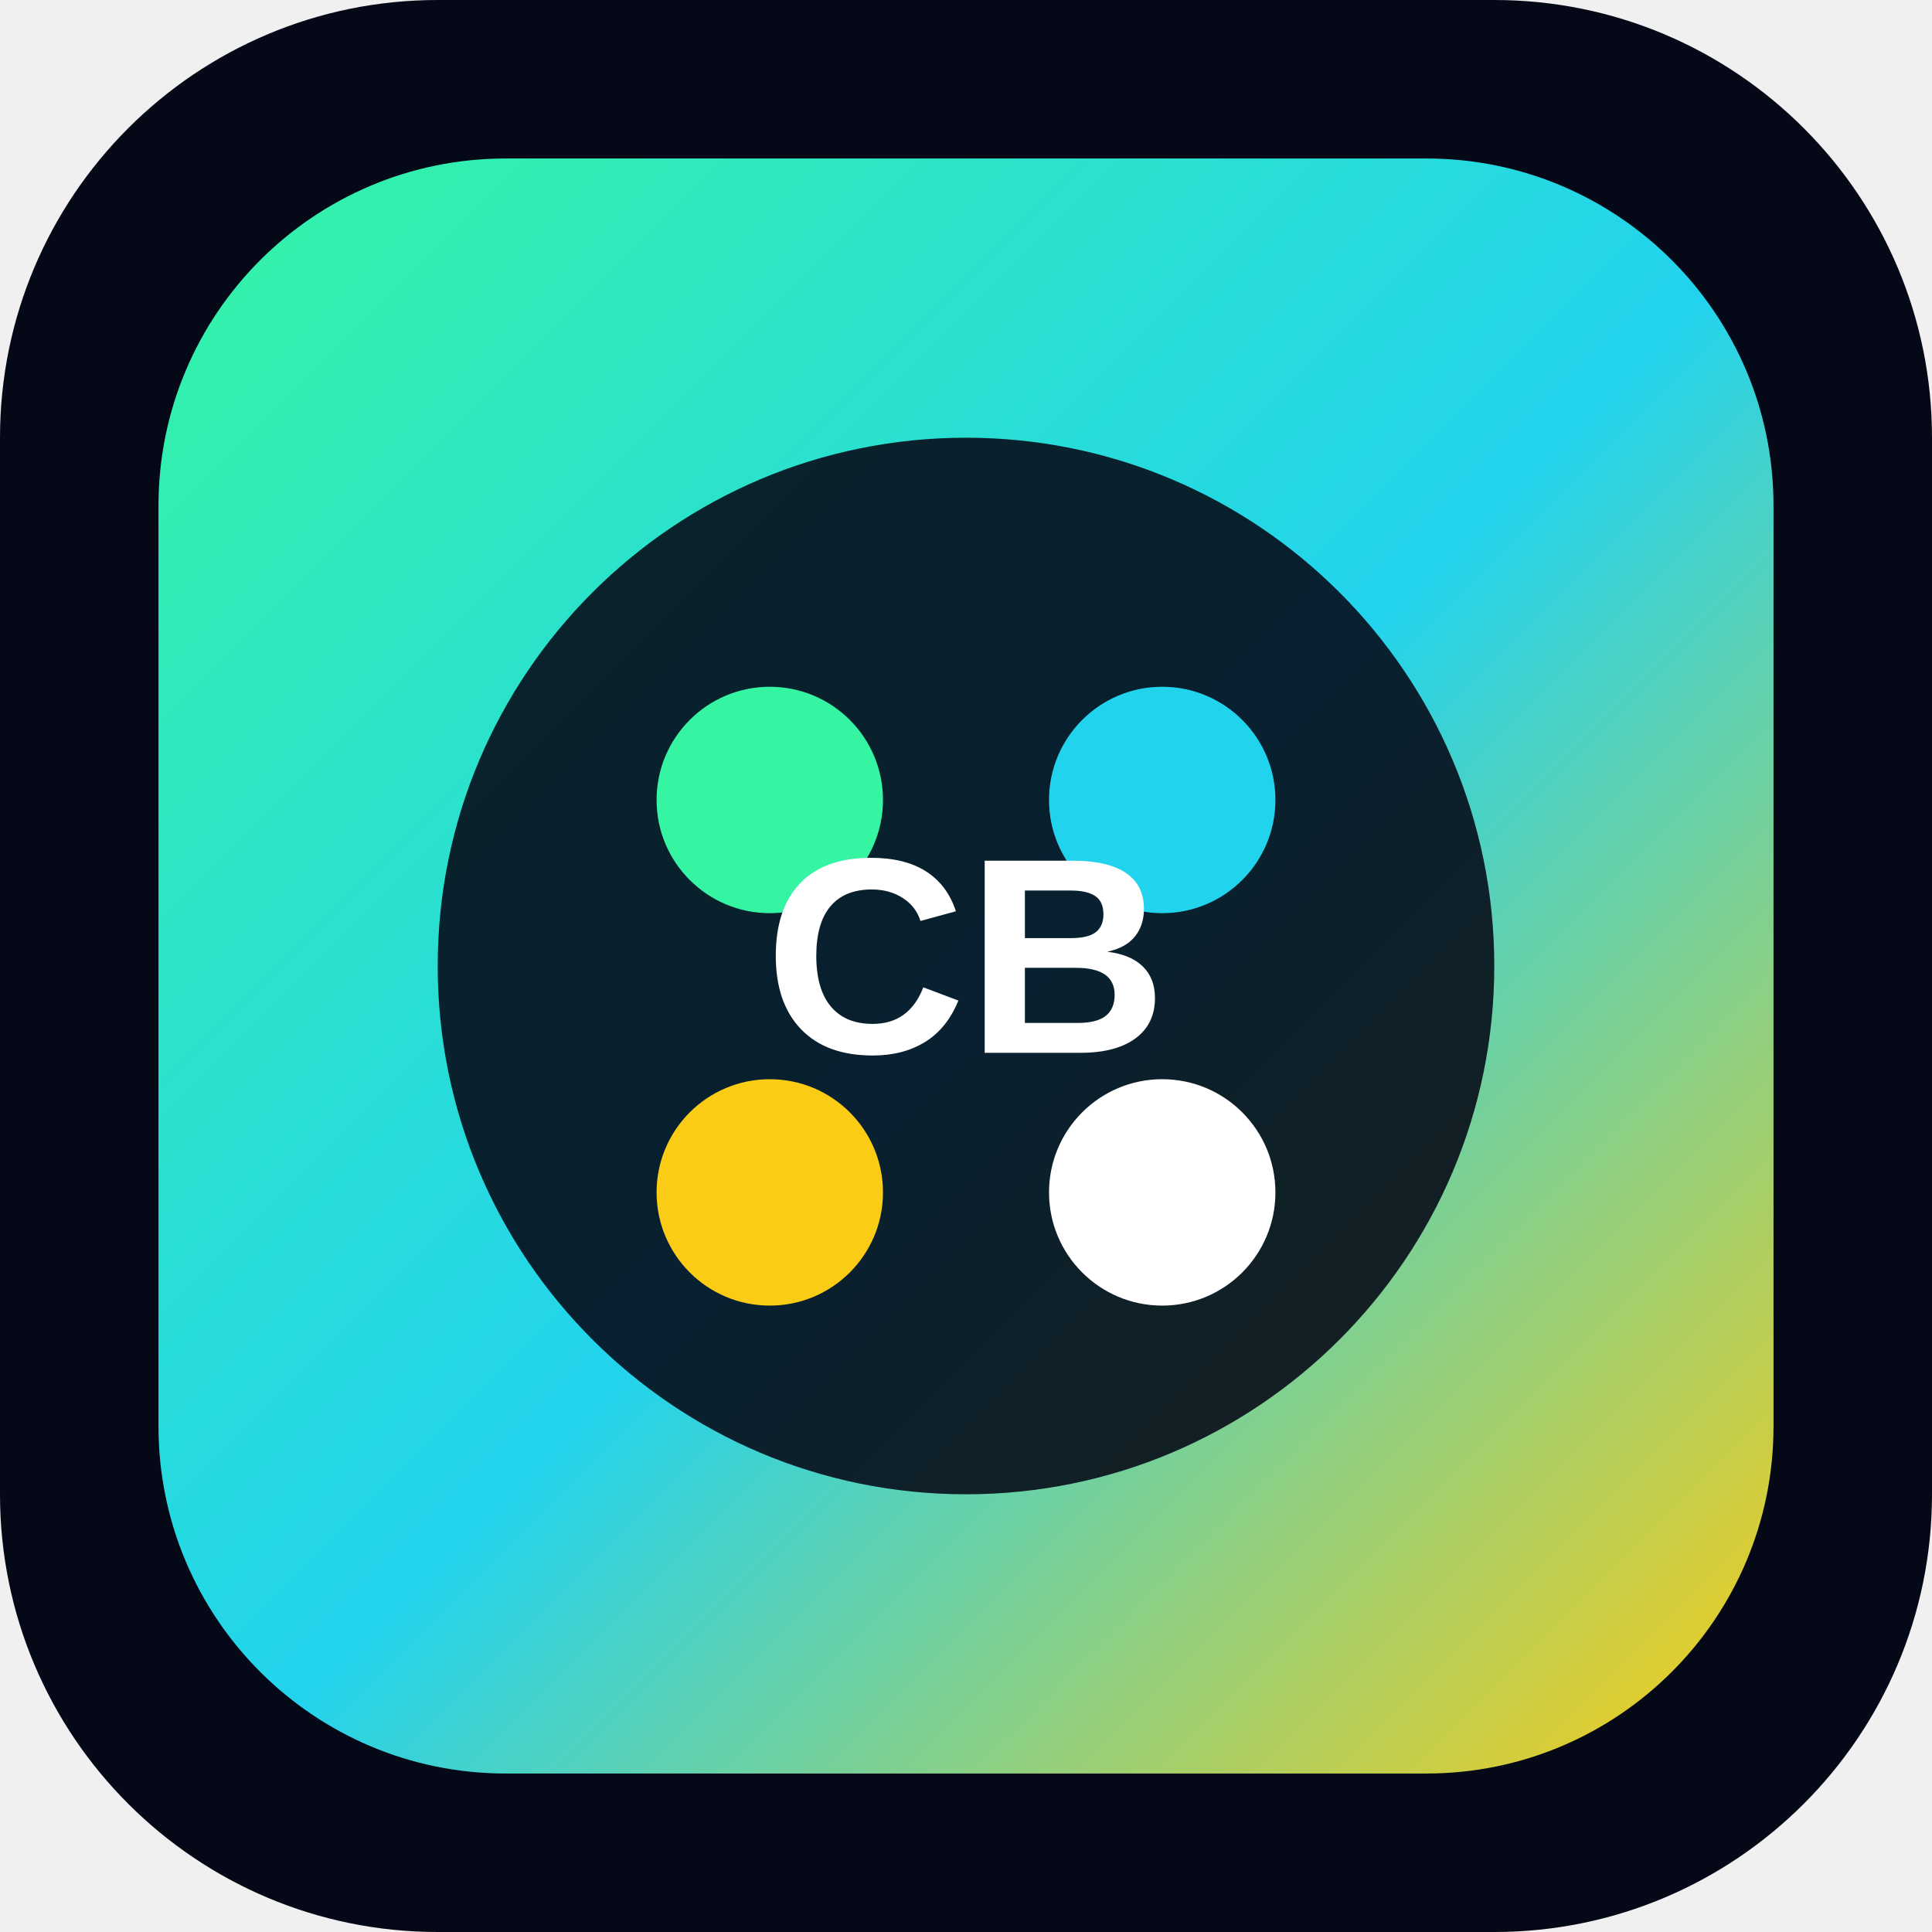
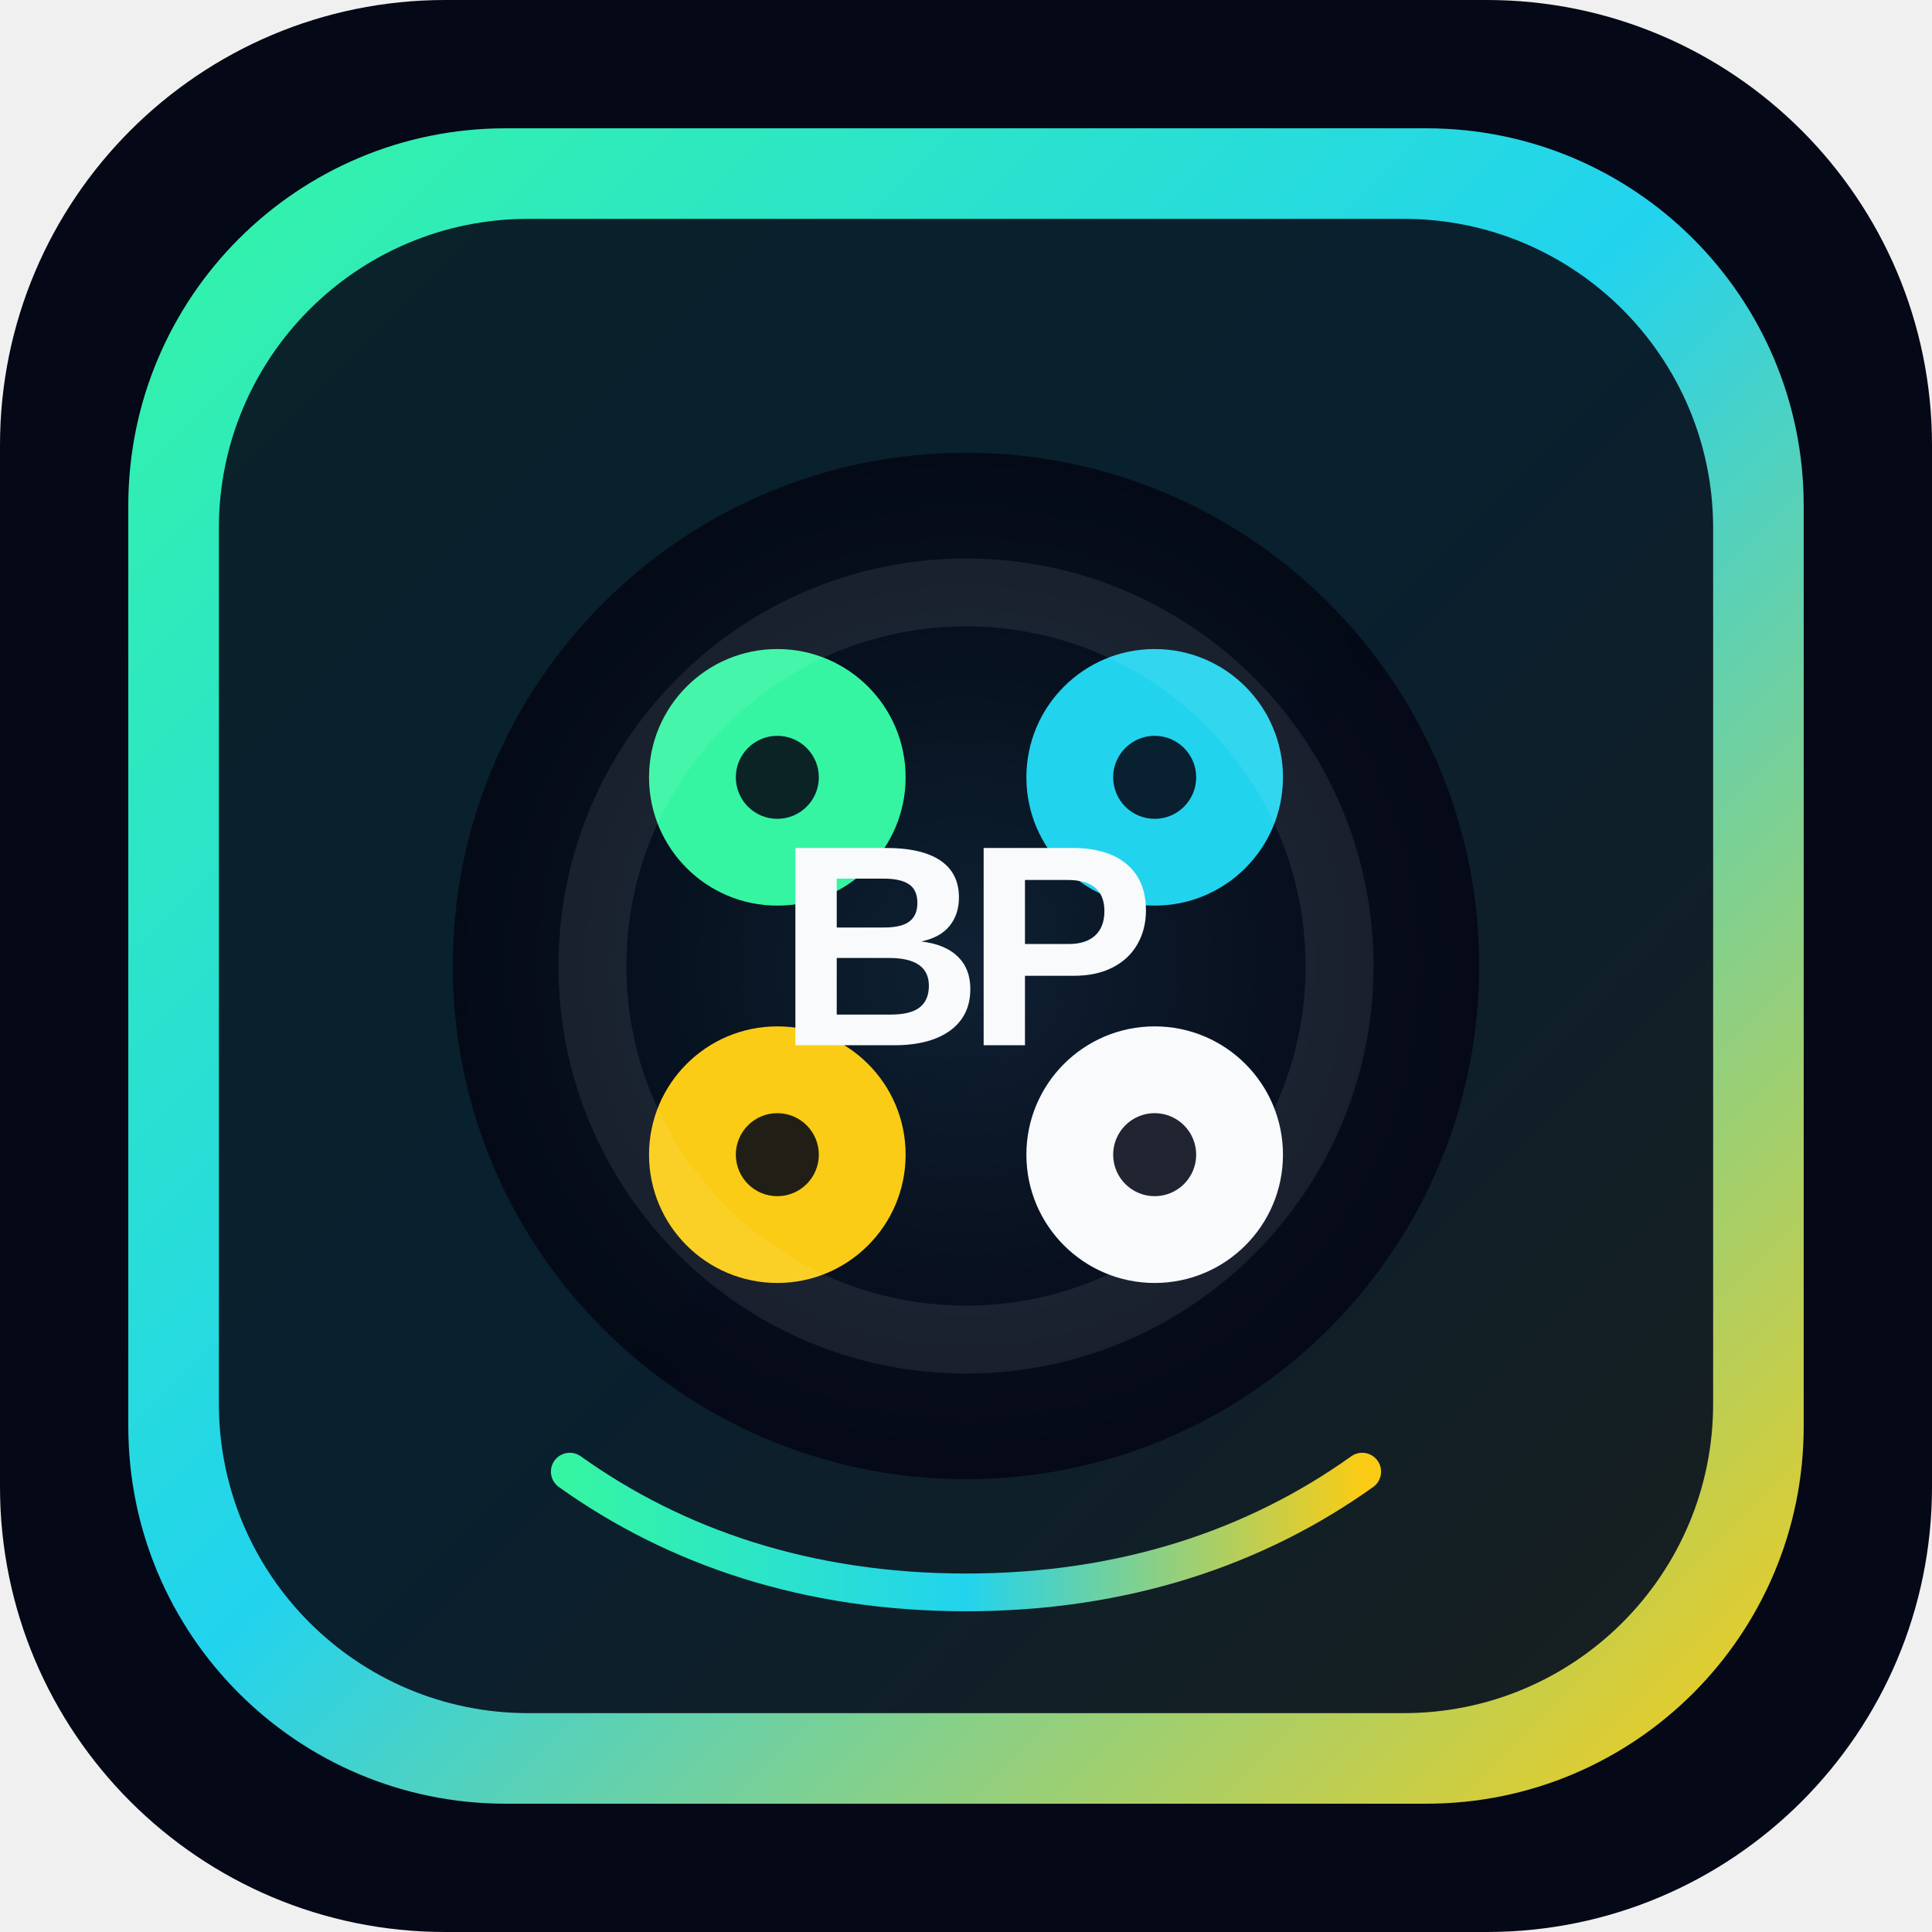
<svg xmlns="http://www.w3.org/2000/svg" width="512" height="512" viewBox="0 0 512 512" fill="none">
-   <rect width="512" height="512" rx="116" fill="#050816" />
-   <rect x="42" y="42" width="428" height="428" rx="92" fill="url(#g)" />
-   <circle cx="256" cy="256" r="140" fill="#050816" fill-opacity="0.88" />
-   <circle cx="204" cy="212" r="30" fill="#35F5A3" />
-   <circle cx="308" cy="212" r="30" fill="#22D3EE" />
-   <circle cx="204" cy="316" r="30" fill="#FACC15" />
-   <circle cx="308" cy="316" r="30" fill="#FFFFFF" />
-   <text x="256" y="279" text-anchor="middle" fill="#FFFFFF" font-family="Arial, sans-serif" font-size="74" font-weight="900">CB</text>
+   <rect width="512" height="512" rx="118" fill="#050816" />
+   <rect x="34" y="34" width="444" height="444" rx="100" fill="url(#bgGradient)" />
+   <rect x="58" y="58" width="396" height="396" rx="82" fill="#07111F" fill-opacity="0.92" />
+   <circle cx="256" cy="256" r="136" fill="url(#innerGlow)" opacity="0.95" />
+   <circle cx="206" cy="206" r="34" fill="#35F5A3" />
+   <circle cx="306" cy="206" r="34" fill="#22D3EE" />
+   <circle cx="206" cy="306" r="34" fill="#FACC15" />
+   <circle cx="306" cy="306" r="34" fill="#F8FAFC" />
+   <circle cx="206" cy="206" r="11" fill="#050816" fill-opacity="0.88" />
+   <circle cx="306" cy="206" r="11" fill="#050816" fill-opacity="0.88" />
+   <circle cx="206" cy="306" r="11" fill="#050816" fill-opacity="0.88" />
+   <circle cx="306" cy="306" r="11" fill="#050816" fill-opacity="0.88" />
+   <path d="M256 157C310.676 157 355 201.324 355 256C355 310.676 310.676 355 256 355C201.324 355 157 310.676 157 256C157 201.324 201.324 157 256 157Z" stroke="white" stroke-opacity="0.08" stroke-width="18" />
+   <text x="256" y="277" text-anchor="middle" fill="#F8FAFC" font-family="Arial, Helvetica, sans-serif" font-size="76" font-weight="900" letter-spacing="-5">
+     BP
+   </text>
+   <path d="M151 390C179 410 214 422 256 422C298 422 333 410 361 390" stroke="url(#lineGradient)" stroke-width="10" stroke-linecap="round" />
  <defs>
-     <linearGradient id="g" x1="42" y1="42" x2="470" y2="470" gradientUnits="userSpaceOnUse">
+     <linearGradient id="bgGradient" x1="34" y1="34" x2="478" y2="478" gradientUnits="userSpaceOnUse">
      <stop stop-color="#35F5A3" />
-       <stop offset="0.52" stop-color="#22D3EE" />
+       <stop offset="0.48" stop-color="#22D3EE" />
+       <stop offset="1" stop-color="#FACC15" />
+     </linearGradient>
+     <radialGradient id="innerGlow" cx="0" cy="0" r="1" gradientUnits="userSpaceOnUse" gradientTransform="translate(256 256) rotate(90) scale(136)">
+       <stop stop-color="#102033" />
+       <stop offset="0.58" stop-color="#07111F" />
+       <stop offset="1" stop-color="#050816" />
+     </radialGradient>
+     <linearGradient id="lineGradient" x1="151" y1="390" x2="361" y2="390" gradientUnits="userSpaceOnUse">
+       <stop stop-color="#35F5A3" />
+       <stop offset="0.5" stop-color="#22D3EE" />
      <stop offset="1" stop-color="#FACC15" />
    </linearGradient>
  </defs>
</svg>
